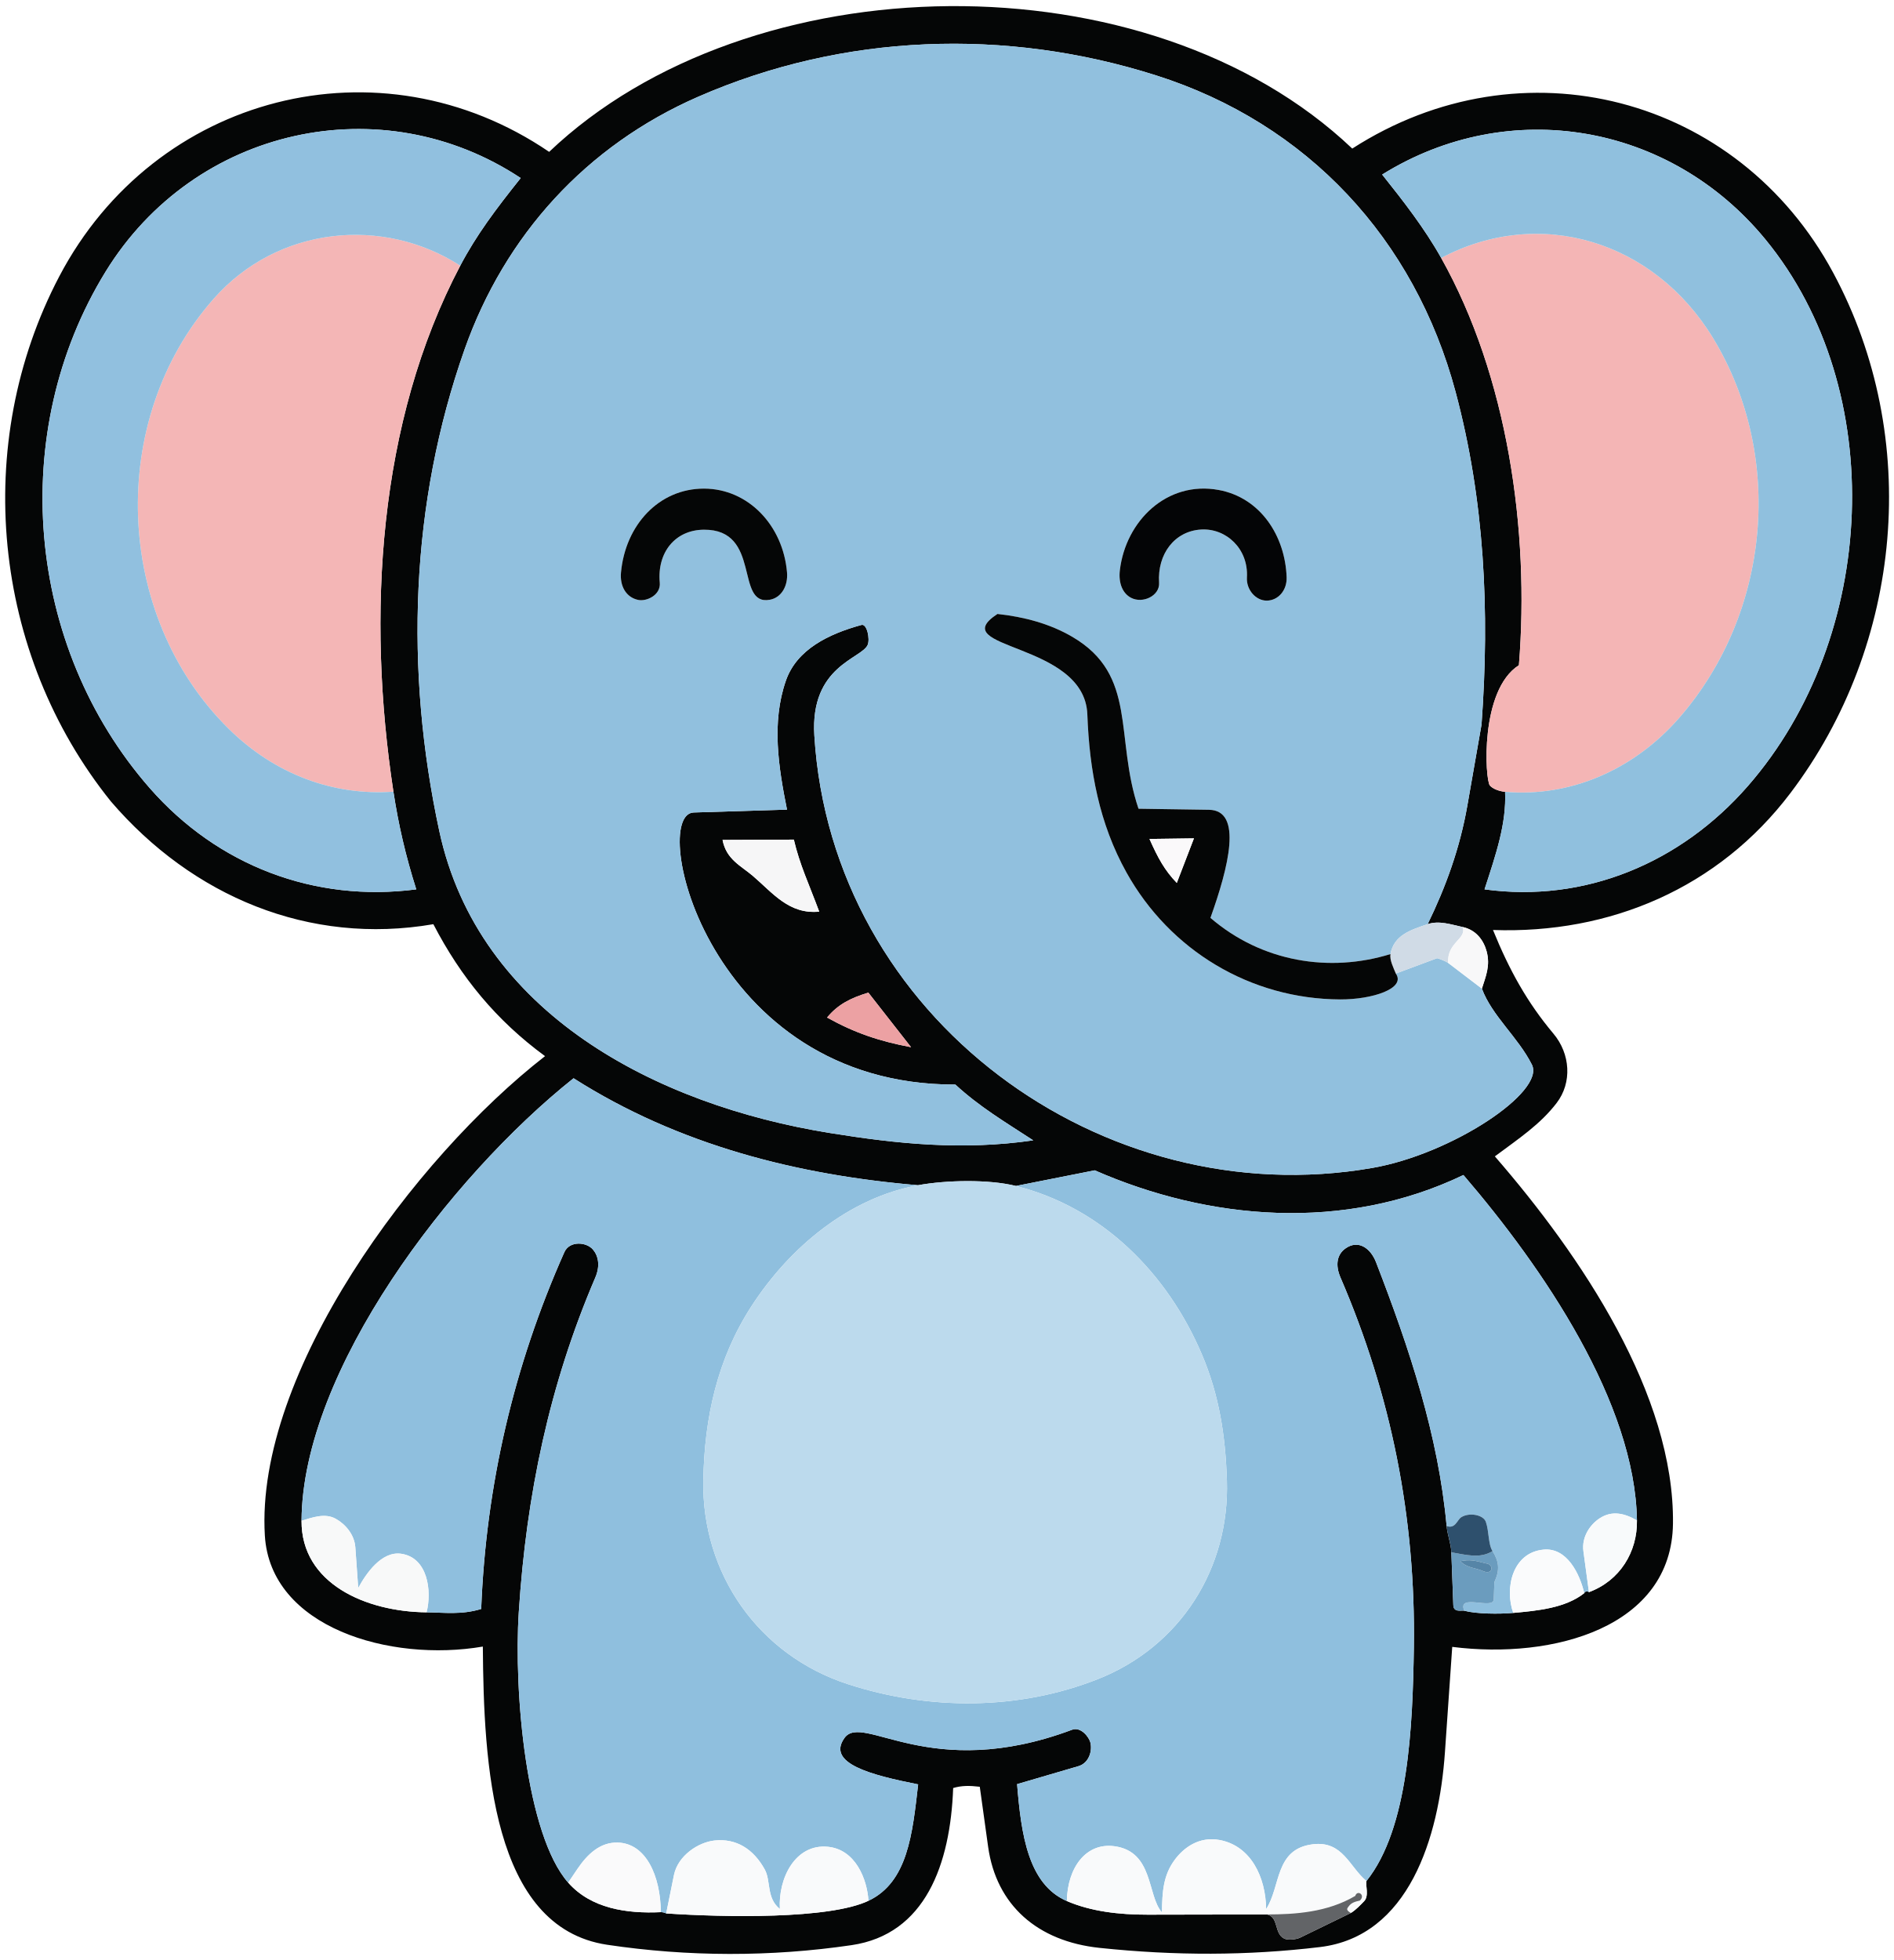
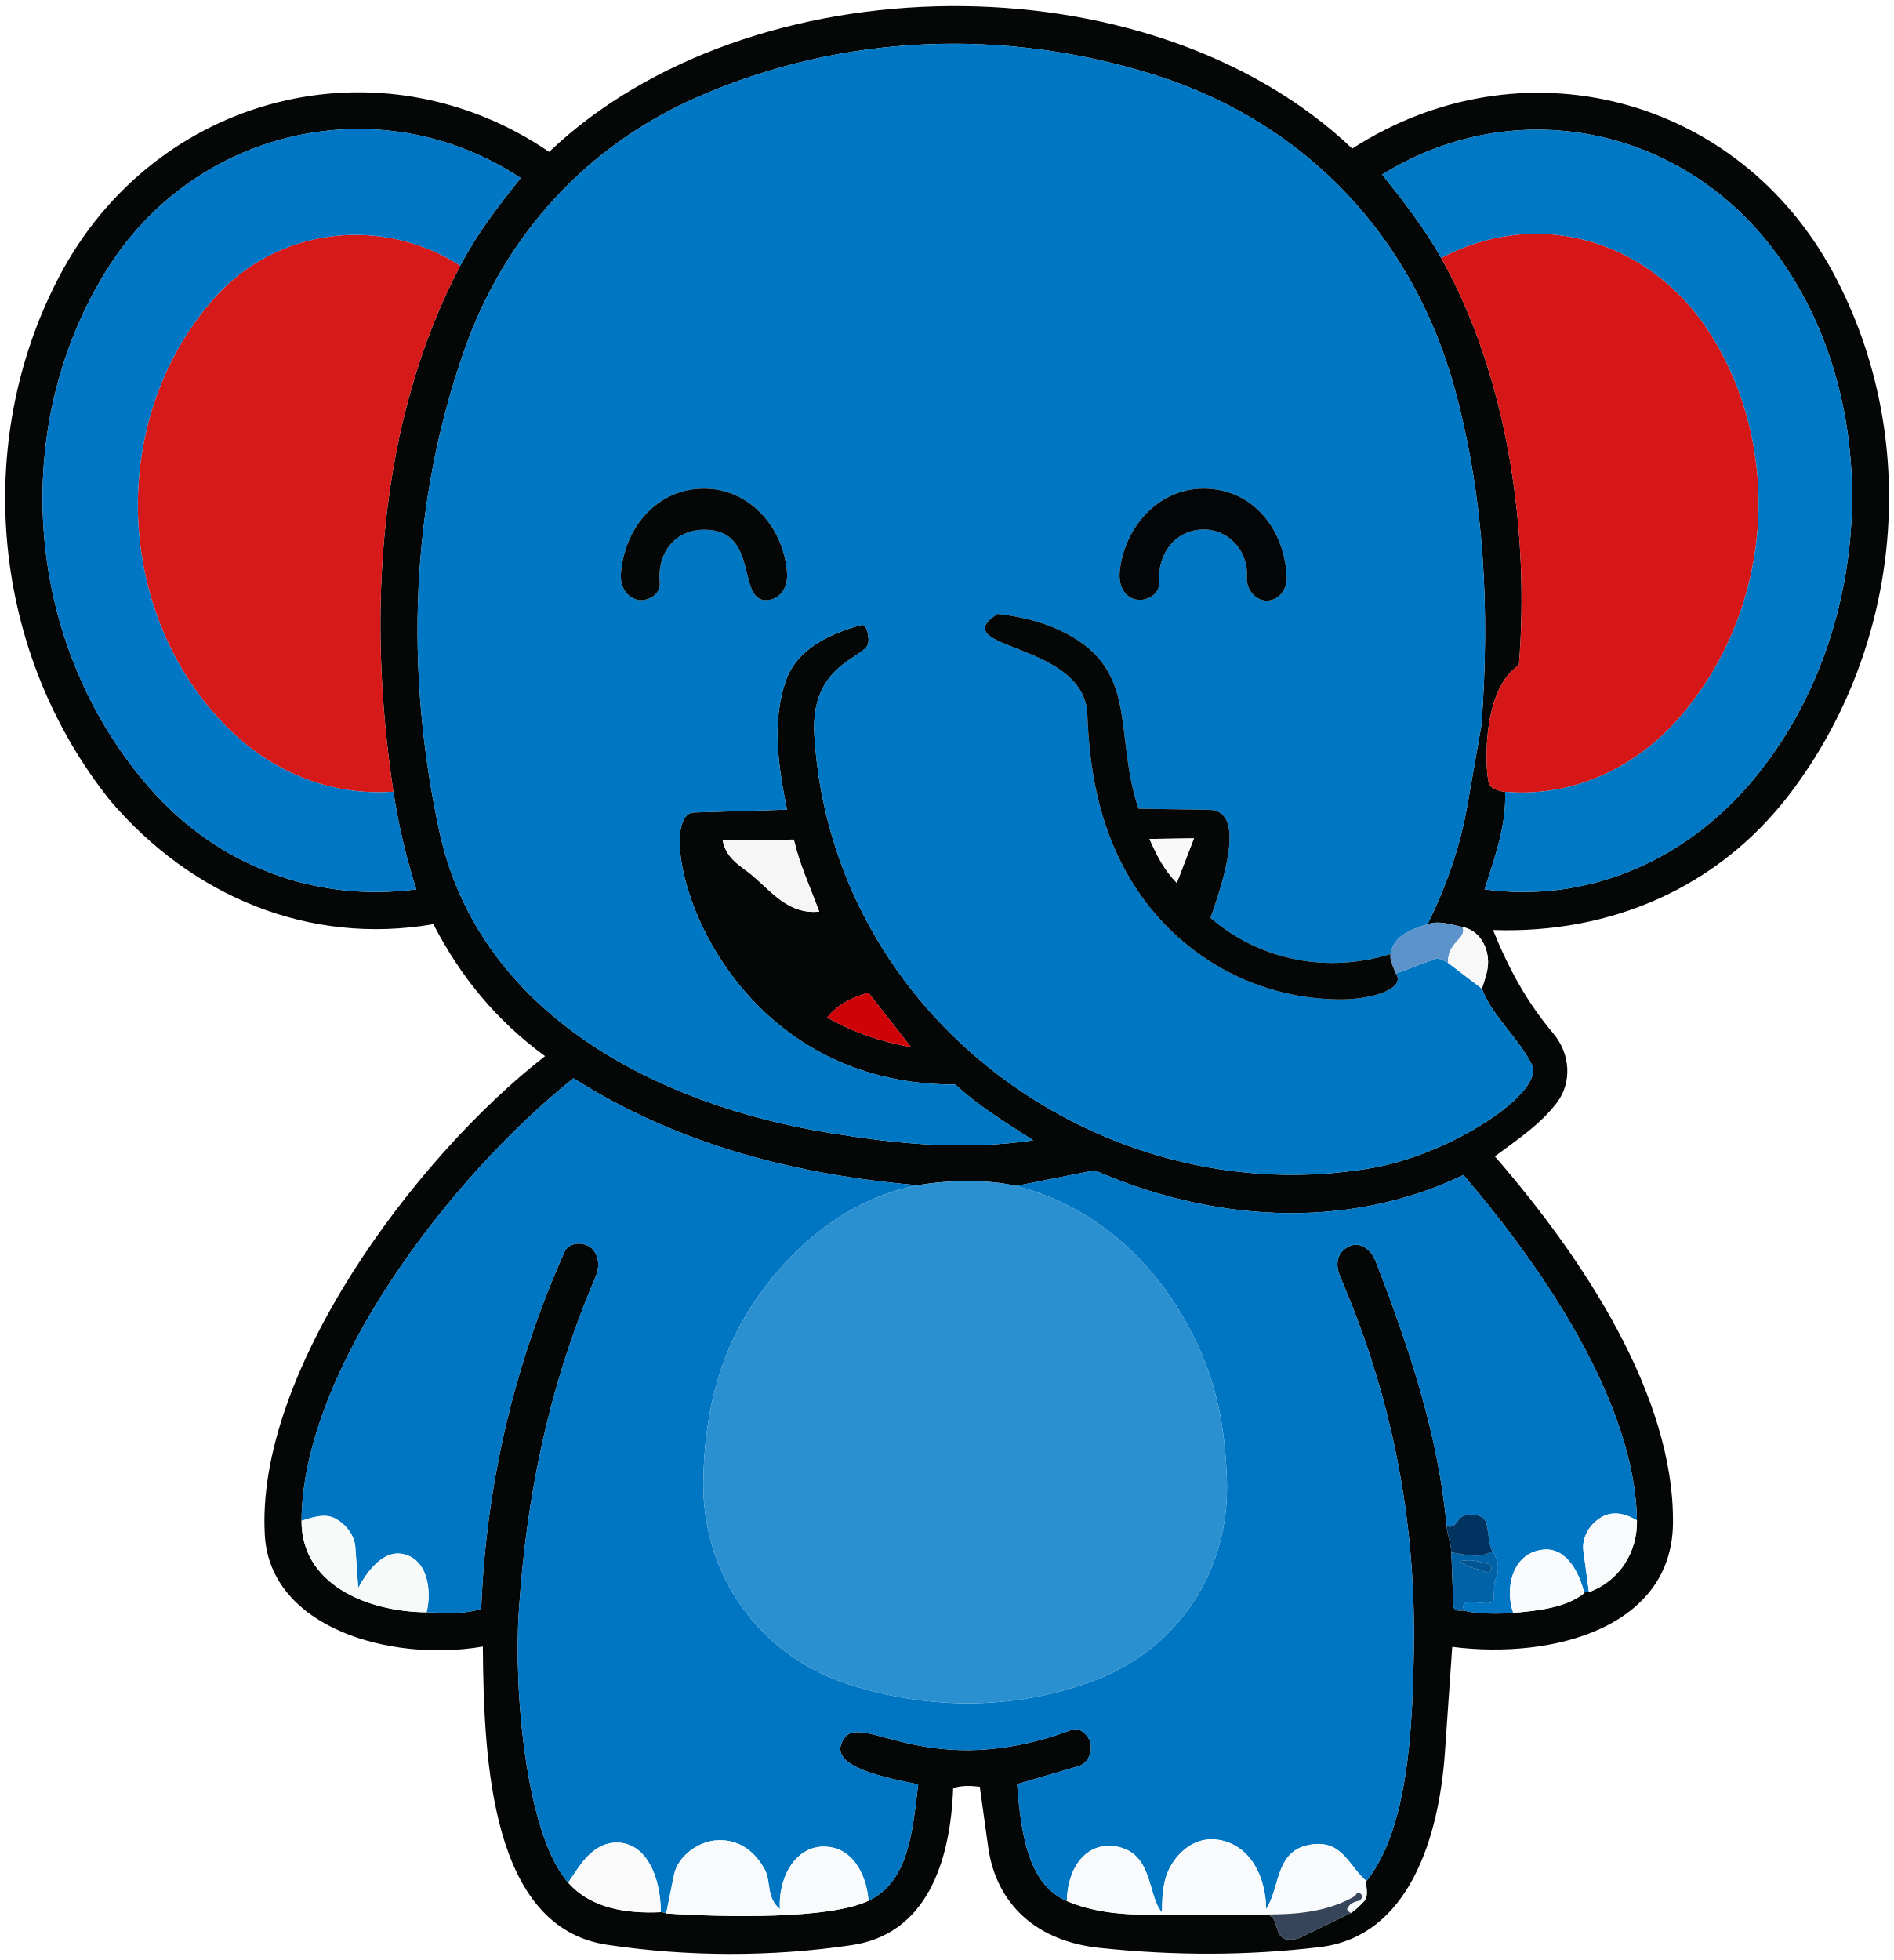
<svg xmlns="http://www.w3.org/2000/svg" viewBox="20.7 21.4 373.4 386.0" width="373" height="386">
  <path fill="#050606" d="M237.523 405.221c-12.279-1.287-20.4-8.431-22.002-19.955l-1.643-11.813c-2.036-.238-3.54-.253-5.246.249-.554 15.015-5.474 28.833-20.028 30.976-15.908 2.342-32.269 2.307-48.194-.075-22.829-3.414-24.344-35.917-24.511-58.788-18.323 3.137-41.902-3.762-42.981-21.905-1.906-32.032 29.414-74.418 55.246-94.498-9.597-7.036-16.591-15.541-22.021-26.014-24.533 4.228-47.53-5.516-63.57-24.193-23.494-29.199-27.483-70.573-10.19-103.514 18.843-35.896 63.202-47.285 96.591-24.558 39.474-37.566 118.135-38.836 158.344-.648 33.443-21.533 76.047-10.45 94.836 24.508 17.481 32.523 13.735 73.288-8.453 102.565-14.194 18.73-35.582 27.796-58.635 26.983 3.223 7.925 6.729 14.259 11.916 20.435 3.348 3.986 3.714 9.651.632 13.671-3.231 4.216-7.376 6.951-12.181 10.525 17.074 19.67 35.435 46.994 35.118 72.427-.254 20.384-23.539 26.814-43.521 24.276l-1.439 20.767c-1.173 16.937-7.164 36.322-24.648 38.415-14.301 1.711-28.507 1.728-43.42.164m75.353-189.118c.757-2.414 1.698-4.509.935-7.348-.566-2.106-2.012-4.219-4.72-4.796-2.217-.473-4.636-1.339-6.906-.569 3.576-7.339 6.353-14.963 7.825-23.378l2.797-15.978c1.639-22.461.583-44.29-5.116-65.574-8.071-30.142-29.192-52.902-58.989-62.386-29.653-9.44-61.701-8.332-90.369 4.202-22.026 9.63-38.09 27.287-46.038 49.811-10.724 30.392-11.815 63.237-4.978 94.963 7.733 35.884 42.727 53.988 76.997 59.513 13.27 2.14 26.138 3.483 40.105 1.451-5.538-3.612-10.585-6.601-15.352-10.995-48.918.086-60.52-53.369-51.592-53.642l18.394-.564c-1.672-8.346-3.095-17.147-.221-25.424 2.148-6.186 8.472-9.224 14.898-10.984 1.101-.302 1.721 2.795 1.228 3.931-1.192 2.754-11.352 4.106-10.515 17.836 3.405 55.792 56.903 94.533 110.023 85.278 15.66-2.728 34.153-15.007 31.451-20.367-2.734-5.426-7.859-9.591-9.857-14.98M98.268 177.274c-5.285-34.689-3.078-72.837 13.181-103.703 3.177-6.03 6.967-11.082 11.915-17.276C96.013 38.19 59.08 46.16 41.494 74.79c-19.377 31.544-15.766 73.794 8.725 101.776 13.387 15.294 32.516 22.58 52.555 19.966-2.105-6.651-3.51-12.728-4.506-19.257M304.85 72.052c13.07 23.28 17.468 53.679 15.326 80.283-7.759 4.938-6.664 22.595-5.731 23.713.547.655 1.865 1.153 3.004 1.252.283 6.23-1.755 12.183-4.051 19.231 19.817 2.716 38.706-5.232 51.912-20.359 25.645-29.375 27.854-78.073 3.473-107.775-18.78-22.877-50.465-28.394-75.569-12.791 4.168 5.222 8.332 10.56 11.636 16.446M182.222 200.923c-2.09-5.612-3.832-9.21-5.004-14.199l-14.056.062c.736 3.862 3.647 5.102 5.974 7.094 3.939 3.373 7.146 7.62 13.086 7.043m18.107 26.726-8.419-10.758c-3.38 1.019-5.985 2.279-8.14 4.91 5.493 3.052 10.305 4.661 16.559 5.848M80.154 321.011c-.066 12.384 12.682 17.943 24.649 18.052 3.437.031 6.899.527 10.772-.663.949-24.387 6.422-47.932 16.393-70.33 1.029-2.31 4.368-2.041 5.656-.511 1.025 1.217 1.461 3.141.447 5.508-9.065 21.152-13.59 42.822-15.084 65.95-1.016 15.732 1.436 43.919 9.741 53.336 4.503 5.106 11.515 6.141 18.267 5.824.306-.015.806.103 1.053.249 11.438.766 32.157 1.178 39.884-2.495 7.767-3.691 8.671-13.206 9.794-22.948-9.286-1.84-18.136-4.137-14.518-9.157 3.631-5.039 16.82 8.886 44.86-1.61 1.745-.653 3.36 1.444 3.622 2.534.411 1.707-.325 4.045-2.357 4.641l-12.097 3.542c.8 9.921 2.182 19.762 9.808 23.051 4.736 2.041 10.263 2.697 15.959 2.687l23.528-.044c2.361.57 1.317 3.767 3.399 4.772.618.298 2.222.234 3.151-.218l9.963-4.849c1.022-.617 1.945-1.638 2.615-2.32 1.006-1.021.235-3.143.459-3.975 8.291-10.346 9.118-30.444 9.346-46.108.371-25.473-4.447-49.652-14.469-72.88-1.091-2.527-.645-4.563.973-5.717 2.552-1.82 4.971-.043 6.035 2.703 6.617 17.092 12.292 34.179 13.921 52.015.174 1.897.863 3.422.928 5.181l.392 10.431c.056 1.499 1.652.957 2.157 1.089 2.433.64 6.829.675 9.66.425 4.811-.424 10.311-.965 14.001-3.894.067-.3.598-.491.921-.199 6.09-2.244 9.567-7.92 9.466-14.143-.377-23.141-18.369-49.635-34.214-68.095-23.507 11.292-50.234 8.915-72.692-.922l-15.539 3.08c-5.354-1.338-13.759-1.159-19.303-.144-23.717-2.003-47.174-7.884-67.915-21.09-24.475 19.494-53.474 57.646-53.632 87.242" />
-   <path fill="#91c0de" d="M302.185 203.39c-3.375 1.145-6.649 2.157-7.334 5.899-11.966 3.706-25.363 1.588-35.494-7.138 3.567-9.967 6.436-21.208-.285-21.308l-13.897-.207c-4.765-14.137-.1-26.304-13.041-33.885-4.457-2.612-9.567-3.958-14.772-4.516-10.754 7.063 17.194 5.392 17.724 19.812.405 11.031 2.339 21.514 7.72 31.165 8.572 15.372 24.445 24.94 42.13 25.017 6.338.027 13.028-2.159 10.969-5.101l8.141-3.026c.553.13 1.783.631 2.177.931l6.653 5.07c1.998 5.389 7.123 9.554 9.857 14.98 2.702 5.36-15.791 17.639-31.451 20.367-53.12 9.255-106.618-29.486-110.023-85.278-.837-13.73 9.323-15.082 10.515-17.836.493-1.136-.127-4.233-1.228-3.931-6.426 1.76-12.75 4.798-14.898 10.984-2.874 8.277-1.451 17.078.221 25.424l-18.394.564c-8.928.273 2.674 53.728 51.592 53.642 4.767 4.394 9.814 7.383 15.352 10.995-13.967 2.032-26.835.689-40.105-1.451-34.27-5.525-69.264-23.629-76.997-59.513-6.837-31.726-5.746-64.571 4.978-94.963 7.948-22.524 24.012-40.18 46.038-49.81 28.668-12.535 60.716-13.642 90.369-4.203 29.797 9.484 50.918 32.243 58.989 62.386 5.699 21.284 6.755 43.113 5.116 65.574l-2.797 15.978c-1.472 8.415-4.249 16.039-7.825 23.378m-129.713-63.953c2.334-.42 3.622-2.771 3.401-5.396-.773-9.206-7.597-16.501-16.363-16.519-8.915-.017-15.519 7.213-16.373 16.539-.244 2.656.974 4.896 3.386 5.405 1.669.353 4.49-.96 4.262-3.399-.555-5.942 3.021-10.404 8.699-10.443 11.436-.077 6.053 15.06 12.988 13.813m94.076-4.391c-.14 2.441 1.78 4.593 3.942 4.558 2.192-.034 3.981-1.98 3.888-4.616-.285-8.101-5.125-15.671-13.388-17.196-10.233-1.889-18.346 6.139-19.491 15.808-.31 2.61.572 4.599 2.203 5.448 2.331 1.215 5.698-.415 5.53-2.969-.368-5.629 3.034-10.179 8.279-10.49 4.927-.292 9.364 3.779 9.037 9.457" />
-   <path fill="#8fbfde" d="M201.701 254.859c-13.56 2.485-25.265 12.15-32.848 23.865-6.721 10.383-9.258 21.889-9.486 34.316-.338 18.392 10.891 34.453 28.499 40.181 16.028 5.214 33.654 5.171 49.252-.973 16.315-6.426 26.05-21.847 25.485-39.197-.288-8.829-1.514-16.807-4.94-24.857-6.811-16.005-19.691-28.951-36.659-33.191l15.539-3.08c22.458 9.837 49.185 12.214 72.692.922 15.845 18.46 33.837 44.954 34.214 68.095-2.437-1.408-4.9-2.01-7.344-.418-1.829 1.191-3.605 3.617-3.21 6.505l1.088 8.056c-.323-.292-.854-.101-.921.199-.883-3.765-3.378-9.01-8.01-8.584-6.203.571-7.722 7.682-5.991 12.478-2.831.25-7.227.215-9.66-.425-1.453-3.513 5.732-.11 5.811-2.228l.129-3.43c1.116-2.41.906-4.085-.368-6.096-.875-1.38-.653-3.839-1.311-5.756-.489-1.428-3.3-1.928-4.871-.915-.789.508-1.149 2.341-2.867 1.724-1.629-17.836-7.304-34.923-13.921-52.015-1.064-2.746-3.483-4.523-6.035-2.703-1.618 1.154-2.064 3.19-.973 5.717 10.022 23.228 14.84 47.407 14.469 72.88-.228 15.664-1.055 35.762-9.346 46.108-3.375-2.782-4.647-7.975-10.588-7.244-7.527.928-6.269 8.29-9.191 12.765-.078-6.289-3.017-12.478-9.197-13.612-4.098-.753-7.11 1.593-8.816 3.893-2.245 3.026-2.481 6.2-2.532 10.385-2.946-3.323-1.621-11.996-9.363-13.047-5.594-.759-9.262 4.19-9.387 10.807-7.626-3.289-9.008-13.13-9.808-23.051l12.097-3.542c2.032-.596 2.768-2.934 2.357-4.641-.262-1.09-1.877-3.187-3.622-2.534-28.04 10.496-41.229-3.429-44.86 1.61-3.618 5.02 5.232 7.317 14.518 9.157-1.123 9.742-2.027 19.257-9.794 22.948-.263-4.248-2.541-10.104-7.988-10.645-6.435-.639-9.848 6.218-9.478 12.266-2.705-2.155-1.735-5.527-2.983-7.79-2.192-3.977-5.579-6.194-9.944-5.708-3.181.354-7.14 2.968-7.946 6.739l-1.545 7.633c-.247-.146-.747-.264-1.053-.249-.064-7.2-2.949-13.584-8.52-13.722-3.434-.086-5.943 2.263-7.944 5.225l-1.803 2.673c-8.305-9.417-10.757-37.604-9.741-53.336 1.494-23.128 6.019-44.798 15.084-65.95 1.014-2.367.578-4.291-.447-5.508-1.288-1.53-4.627-1.799-5.656.511-9.971 22.398-15.444 45.943-16.393 70.33-3.873 1.19-7.335.694-10.772.663 1.082-4.211.244-10.803-5.01-11.548-3.853-.547-6.9 3.859-8.464 6.75l-.57-8.016c-.18-2.525-1.964-4.583-3.883-5.641-2.1-1.157-4.551-.266-6.722.403.158-29.596 29.157-67.748 53.632-87.242 20.741 13.206 44.198 19.087 67.915 21.09" />
-   <path fill="#bcdaed" d="M221.004 255.003c16.968 4.24 29.848 17.186 36.659 33.191 3.426 8.05 4.652 16.028 4.94 24.857.565 17.35-9.17 32.771-25.485 39.197-15.598 6.144-33.224 6.187-49.252.973-17.608-5.728-28.837-21.789-28.499-40.181.228-12.427 2.765-23.933 9.486-34.316 7.583-11.715 19.288-21.38 32.848-23.865 5.544-1.015 13.949-1.194 19.303.144" />
-   <path fill="#f4b6b6" d="M111.449 73.57c-16.259 30.867-18.466 69.015-13.18 103.704-11.769.839-23.344-3.364-32.518-12.436-22.529-22.279-24.038-60.794-2.922-84.746 12.677-14.38 33.454-16.299 48.62-6.521" />
-   <path fill="#f4b5b5" d="M317.448 177.3c-1.139-.099-2.457-.597-3.004-1.252-.933-1.118-2.028-18.775 5.731-23.713 2.142-26.604-2.256-57.004-15.326-80.283 19.411-10.288 41.98-3.398 53.649 15.862 14.053 23.196 11.298 54.074-6.665 74.748-8.976 10.331-21.578 15.751-34.385 14.638" />
-   <path fill="#91c0df" d="M111.449 73.57c-15.166-9.777-35.943-7.857-48.62 6.522-21.116 23.952-19.607 62.467 2.922 84.746 9.174 9.072 20.75 13.275 32.517 12.436.995 6.529 2.401 12.606 4.506 19.257-20.039 2.614-39.168-4.672-52.555-19.966-24.49-27.982-28.102-70.232-8.726-101.776 17.587-28.63 54.52-36.599 81.871-18.494-4.948 6.194-8.738 11.246-11.915 17.276" />
-   <path fill="#90c0de" d="M317.448 177.3c12.807 1.113 25.409-4.307 34.385-14.638 17.963-20.674 20.718-51.552 6.665-74.748-11.669-19.26-34.238-26.15-53.649-15.862-3.304-5.885-7.468-11.224-11.636-16.446 25.104-15.603 56.789-10.086 75.569 12.79 24.381 29.703 22.172 78.401-3.473 107.776-13.206 15.127-32.095 23.075-51.912 20.359 2.296-7.048 4.334-13.001 4.051-19.231" />
+   <path fill="#0077c3" d="M302.185 203.39c-3.375 1.145-6.649 2.157-7.334 5.899-11.966 3.706-25.363 1.588-35.494-7.138 3.567-9.967 6.436-21.208-.285-21.308l-13.897-.207c-4.765-14.137-.1-26.304-13.041-33.885-4.457-2.612-9.567-3.958-14.772-4.516-10.754 7.063 17.194 5.392 17.724 19.812.405 11.031 2.339 21.514 7.72 31.165 8.572 15.372 24.445 24.94 42.13 25.017 6.338.027 13.028-2.159 10.969-5.101l8.141-3.026c.553.13 1.783.631 2.177.931l6.653 5.07c1.998 5.389 7.123 9.554 9.857 14.98 2.702 5.36-15.791 17.639-31.451 20.367-53.12 9.255-106.618-29.486-110.023-85.278-.837-13.73 9.323-15.082 10.515-17.836.493-1.136-.127-4.233-1.228-3.931-6.426 1.76-12.75 4.798-14.898 10.984-2.874 8.277-1.451 17.078.221 25.424l-18.394.564c-8.928.273 2.674 53.728 51.592 53.642 4.767 4.394 9.814 7.383 15.352 10.995-13.967 2.032-26.835.689-40.105-1.451-34.27-5.525-69.264-23.629-76.997-59.513-6.837-31.726-5.746-64.571 4.978-94.963 7.948-22.524 24.012-40.18 46.038-49.81 28.668-12.535 60.716-13.642 90.369-4.203 29.797 9.484 50.918 32.243 58.989 62.386 5.699 21.284 6.755 43.113 5.116 65.574l-2.797 15.978c-1.472 8.415-4.249 16.039-7.825 23.378m-129.713-63.953c2.334-.42 3.622-2.771 3.401-5.396-.773-9.206-7.597-16.501-16.363-16.519-8.915-.017-15.519 7.213-16.373 16.539-.244 2.656.974 4.896 3.386 5.405 1.669.353 4.49-.96 4.262-3.399-.555-5.942 3.021-10.404 8.699-10.443 11.436-.077 6.053 15.06 12.988 13.813m94.076-4.391c-.14 2.441 1.78 4.593 3.942 4.558 2.192-.034 3.981-1.98 3.888-4.616-.285-8.101-5.125-15.671-13.388-17.196-10.233-1.889-18.346 6.139-19.491 15.808-.31 2.61.572 4.599 2.203 5.448 2.331 1.215 5.698-.415 5.53-2.969-.368-5.629 3.034-10.179 8.279-10.49 4.927-.292 9.364 3.779 9.037 9.457" />
+   <path fill="#0076c3" d="M201.701 254.859c-13.56 2.485-25.265 12.15-32.848 23.865-6.721 10.383-9.258 21.889-9.486 34.316-.338 18.392 10.891 34.453 28.499 40.181 16.028 5.214 33.654 5.171 49.252-.973 16.315-6.426 26.05-21.847 25.485-39.197-.288-8.829-1.514-16.807-4.94-24.857-6.811-16.005-19.691-28.951-36.659-33.191l15.539-3.08c22.458 9.837 49.185 12.214 72.692.922 15.845 18.46 33.837 44.954 34.214 68.095-2.437-1.408-4.9-2.01-7.344-.418-1.829 1.191-3.605 3.617-3.21 6.505l1.088 8.056c-.323-.292-.854-.101-.921.199-.883-3.765-3.378-9.01-8.01-8.584-6.203.571-7.722 7.682-5.991 12.478-2.831.25-7.227.215-9.66-.425-1.453-3.513 5.732-.11 5.811-2.228l.129-3.43c1.116-2.41.906-4.085-.368-6.096-.875-1.38-.653-3.839-1.311-5.756-.489-1.428-3.3-1.928-4.871-.915-.789.508-1.149 2.341-2.867 1.724-1.629-17.836-7.304-34.923-13.921-52.015-1.064-2.746-3.483-4.523-6.035-2.703-1.618 1.154-2.064 3.19-.973 5.717 10.022 23.228 14.84 47.407 14.469 72.88-.228 15.664-1.055 35.762-9.346 46.108-3.375-2.782-4.647-7.975-10.588-7.244-7.527.928-6.269 8.29-9.191 12.765-.078-6.289-3.017-12.478-9.197-13.612-4.098-.753-7.11 1.593-8.816 3.893-2.245 3.026-2.481 6.2-2.532 10.385-2.946-3.323-1.621-11.996-9.363-13.047-5.594-.759-9.262 4.19-9.387 10.807-7.626-3.289-9.008-13.13-9.808-23.051l12.097-3.542c2.032-.596 2.768-2.934 2.357-4.641-.262-1.09-1.877-3.187-3.622-2.534-28.04 10.496-41.229-3.429-44.86 1.61-3.618 5.02 5.232 7.317 14.518 9.157-1.123 9.742-2.027 19.257-9.794 22.948-.263-4.248-2.541-10.104-7.988-10.645-6.435-.639-9.848 6.218-9.478 12.266-2.705-2.155-1.735-5.527-2.983-7.79-2.192-3.977-5.579-6.194-9.944-5.708-3.181.354-7.14 2.968-7.946 6.739l-1.545 7.633c-.247-.146-.747-.264-1.053-.249-.064-7.2-2.949-13.584-8.52-13.722-3.434-.086-5.943 2.263-7.944 5.225l-1.803 2.673c-8.305-9.417-10.757-37.604-9.741-53.336 1.494-23.128 6.019-44.798 15.084-65.95 1.014-2.367.578-4.291-.447-5.508-1.288-1.53-4.627-1.799-5.656.511-9.971 22.398-15.444 45.943-16.393 70.33-3.873 1.19-7.335.694-10.772.663 1.082-4.211.244-10.803-5.01-11.548-3.853-.547-6.9 3.859-8.464 6.75l-.57-8.016c-.18-2.525-1.964-4.583-3.883-5.641-2.1-1.157-4.551-.266-6.722.403.158-29.596 29.157-67.748 53.632-87.242 20.741 13.206 44.198 19.087 67.915 21.09" />
+   <path fill="#2a90d0" d="M221.004 255.003c16.968 4.24 29.848 17.186 36.659 33.191 3.426 8.05 4.652 16.028 4.94 24.857.565 17.35-9.17 32.771-25.485 39.197-15.598 6.144-33.224 6.187-49.252.973-17.608-5.728-28.837-21.789-28.499-40.181.228-12.427 2.765-23.933 9.486-34.316 7.583-11.715 19.288-21.38 32.848-23.865 5.544-1.015 13.949-1.194 19.303.144" />
+   <path fill="#d61919" d="M111.449 73.57c-16.259 30.867-18.466 69.015-13.18 103.704-11.769.839-23.344-3.364-32.518-12.436-22.529-22.279-24.038-60.794-2.922-84.746 12.677-14.38 33.454-16.299 48.62-6.521" />
+   <path fill="#d61717" d="M317.448 177.3c-1.139-.099-2.457-.597-3.004-1.252-.933-1.118-2.028-18.775 5.731-23.713 2.142-26.604-2.256-57.004-15.326-80.283 19.411-10.288 41.98-3.398 53.649 15.862 14.053 23.196 11.298 54.074-6.665 74.748-8.976 10.331-21.578 15.751-34.385 14.638" />
+   <path fill="#0076c4" d="M111.449 73.57c-15.166-9.777-35.943-7.857-48.62 6.522-21.116 23.952-19.607 62.467 2.922 84.746 9.174 9.072 20.75 13.275 32.517 12.436.995 6.529 2.401 12.606 4.506 19.257-20.039 2.614-39.168-4.672-52.555-19.966-24.49-27.982-28.102-70.232-8.726-101.776 17.587-28.63 54.52-36.599 81.871-18.494-4.948 6.194-8.738 11.246-11.915 17.276" />
+   <path fill="#0078c3" d="M317.448 177.3c12.807 1.113 25.409-4.307 34.385-14.638 17.963-20.674 20.718-51.552 6.665-74.748-11.669-19.26-34.238-26.15-53.649-15.862-3.304-5.885-7.468-11.224-11.636-16.446 25.104-15.603 56.789-10.086 75.569 12.79 24.381 29.703 22.172 78.401-3.473 107.776-13.206 15.127-32.095 23.075-51.912 20.359 2.296-7.048 4.334-13.001 4.051-19.231" />
  <path fill="#f9fafb" d="M191.932 395.931c-7.727 3.673-28.446 3.261-39.884 2.495l1.545-7.633c.806-3.771 4.765-6.385 7.946-6.739 4.365-.486 7.752 1.731 9.944 5.708 1.248 2.263.278 5.635 2.983 7.79-.37-6.048 3.043-12.905 9.478-12.266 5.447.541 7.725 6.397 7.988 10.645" />
  <path fill="#f8f9f9" d="M104.803 339.063c-11.967-.109-24.715-5.668-24.649-18.052 2.17-.669 4.623-1.56 6.722-.403 1.92 1.058 3.703 3.116 3.882 5.641l.571 8.016c1.565-2.891 4.61-7.297 8.464-6.75 5.254.745 6.092 7.337 5.01 11.548" />
  <path fill="#fafafb" d="M150.995 398.177c-6.752.317-13.764-.718-18.267-5.824l1.803-2.673c2.001-2.962 4.51-5.311 7.944-5.225 5.571.138 8.456 6.522 8.52 13.722" />
  <path fill="#f6f6f7" d="M182.222 200.923c-5.94.577-9.147-3.67-13.086-7.043-2.327-1.992-5.238-3.232-5.974-7.094l14.056-.062c1.172 4.989 2.914 8.587 5.004 14.199" />
  <path fill="#fafbfc" d="M333.062 335.282c-3.69 2.929-9.19 3.47-14.001 3.894-1.731-4.796-.212-11.907 5.991-12.478 4.632-.426 7.127 4.819 8.01 8.584" />
  <path fill="#f8fafb" d="M343.449 320.94c.101 6.223-3.376 11.899-9.466 14.143l-1.088-8.056c-.395-2.888 1.381-5.314 3.21-6.505 2.444-1.592 4.907-.99 7.344.418" />
-   <path fill="#d0dbe6" d="M309.091 203.959c.825 2.396-3.107 2.968-2.868 7.074-.394-.3-1.624-.801-2.177-.931l-8.141 3.026c-.47-1.144-1.262-2.706-1.054-3.839.685-3.742 3.959-4.754 7.334-5.899 2.27-.77 4.689.096 6.906.569" />
-   <path fill="#eca1a3" d="M200.329 227.649c-6.254-1.187-11.066-2.796-16.559-5.848 2.155-2.631 4.76-3.891 8.14-4.91z" />
-   <path fill="#6b9cbe" d="M314.973 326.997c1.274 2.011 1.484 3.686.368 6.096l-.129 3.43c-.079 2.118-7.264-1.285-5.811 2.228-.505-.132-2.101.41-2.157-1.089l-.392-10.431c2.853.487 5.653 1.303 8.121-.234m-1.418 2.403c-2.015-.555-3.1-.796-4.942-.413 1.398 1.384 2.842 1.226 4.608 1.989 1.87.768 2.115-1.48.334-1.576" />
+   <path fill="#5c93ca" d="M309.091 203.959c.825 2.396-3.107 2.968-2.868 7.074-.394-.3-1.624-.801-2.177-.931l-8.141 3.026c-.47-1.144-1.262-2.706-1.054-3.839.685-3.742 3.959-4.754 7.334-5.899 2.27-.77 4.689.096 6.906.569" />
+   <path fill="#cf0208" d="M200.329 227.649c-6.254-1.187-11.066-2.796-16.559-5.848 2.155-2.631 4.76-3.891 8.14-4.91z" />
+   <path fill="#0062a7" d="M314.973 326.997c1.274 2.011 1.484 3.686.368 6.096l-.129 3.43c-.079 2.118-7.264-1.285-5.811 2.228-.505-.132-2.101.41-2.157-1.089l-.392-10.431c2.853.487 5.653 1.303 8.121-.234m-1.418 2.403c-2.015-.555-3.1-.796-4.942-.413 1.398 1.384 2.842 1.226 4.608 1.989 1.87.768 2.115-1.48.334-1.576" />
  <path fill="#f8f8f9" d="m312.876 216.103-6.653-5.07c-.239-4.106 3.693-4.678 2.868-7.074 2.708.577 4.154 2.69 4.72 4.796.763 2.839-.178 4.934-.935 7.348" />
-   <path fill="#2e506d" d="M314.973 326.997c-2.468 1.537-5.268.721-8.121.234-.065-1.759-.754-3.284-.928-5.181 1.718.617 2.078-1.216 2.867-1.724 1.571-1.013 4.382-.513 4.871.915.658 1.917.436 4.376 1.311 5.756" />
+   <path fill="#00335f" d="M314.973 326.997c-2.468 1.537-5.268.721-8.121.234-.065-1.759-.754-3.284-.928-5.181 1.718.617 2.078-1.216 2.867-1.724 1.571-1.013 4.382-.513 4.871.915.658 1.917.436 4.376 1.311 5.756" />
  <path fill="#f9fafb" d="M290.118 392.037c-.224.832.547 2.954-.459 3.975-.67.682-1.593 1.703-2.615 2.32-1.117-.607-.68-.941-.441-1.284.57-.82 1.477-.982 2.212-1.157 1.192-1.107-.51-2.196-.904-.92-5.523 3.252-11.855 3.645-17.38 3.656l-23.528.044c-5.696.01-11.223-.646-15.959-2.687.125-6.617 3.793-11.566 9.387-10.807 7.742 1.051 6.417 9.724 9.363 13.047.051-4.185.287-7.359 2.532-10.385 1.706-2.3 4.718-4.646 8.816-3.893 6.18 1.134 9.119 7.323 9.197 13.612 2.922-4.475 1.664-11.837 9.191-12.765 5.941-.731 7.213 4.462 10.588 7.244" />
-   <path fill="#626467" d="m287.044 398.332-9.963 4.849c-.929.452-2.533.516-3.151.218-2.082-1.005-1.038-4.202-3.399-4.772 5.525-.011 11.857-.404 17.38-3.656.394-1.276 2.096-.187.904.92-.735.175-1.642.337-2.212 1.157-.239.343-.676.677.441 1.284" />
+   <path fill="#37455a" d="m287.044 398.332-9.963 4.849c-.929.452-2.533.516-3.151.218-2.082-1.005-1.038-4.202-3.399-4.772 5.525-.011 11.857-.404 17.38-3.656.394-1.276 2.096-.187.904.92-.735.175-1.642.337-2.212 1.157-.239.343-.676.677.441 1.284" />
  <path fill="#050606" d="M294.851 209.289c-.208 1.133.584 2.695 1.054 3.839 2.059 2.942-4.631 5.128-10.969 5.101-17.685-.077-33.558-9.645-42.13-25.017-5.381-9.651-7.315-20.134-7.72-31.165-.53-14.42-28.478-12.749-17.724-19.812 5.205.558 10.315 1.904 14.772 4.516 12.941 7.581 8.276 19.748 13.041 33.885l13.897.207c6.721.1 3.852 11.341.285 21.308 10.131 8.726 23.528 10.844 35.494 7.138m-38.748-22.813-8.766.117c1.675 3.766 2.989 6.182 5.387 8.668zM172.472 139.437c-6.935 1.247-1.552-13.89-12.988-13.813-5.678.039-9.254 4.501-8.699 10.443.228 2.439-2.593 3.752-4.262 3.399-2.412-.509-3.63-2.749-3.386-5.405.854-9.326 7.458-16.556 16.373-16.539 8.766.018 15.59 7.313 16.363 16.519.221 2.625-1.067 4.976-3.401 5.396" />
  <path fill="#040506" d="M266.548 135.046c.327-5.678-4.11-9.749-9.037-9.457-5.245.311-8.647 4.861-8.279 10.49.168 2.554-3.199 4.184-5.53 2.969-1.631-.849-2.513-2.838-2.203-5.448 1.145-9.669 9.258-17.697 19.491-15.808 8.263 1.525 13.103 9.095 13.388 17.196.093 2.636-1.696 4.582-3.888 4.616-2.162.035-4.082-2.117-3.942-4.558" />
-   <path fill="#5685a7" d="M313.555 329.4c1.781.096 1.536 2.344-.334 1.576-1.766-.763-3.21-.605-4.608-1.989 1.842-.383 2.927-.142 4.942.413" />
+   <path fill="#005592" d="M313.555 329.4c1.781.096 1.536 2.344-.334 1.576-1.766-.763-3.21-.605-4.608-1.989 1.842-.383 2.927-.142 4.942.413" />
  <path fill="#faf9fa" d="m256.103 186.476-3.379 8.785c-2.398-2.486-3.712-4.902-5.387-8.668z" />
</svg>
